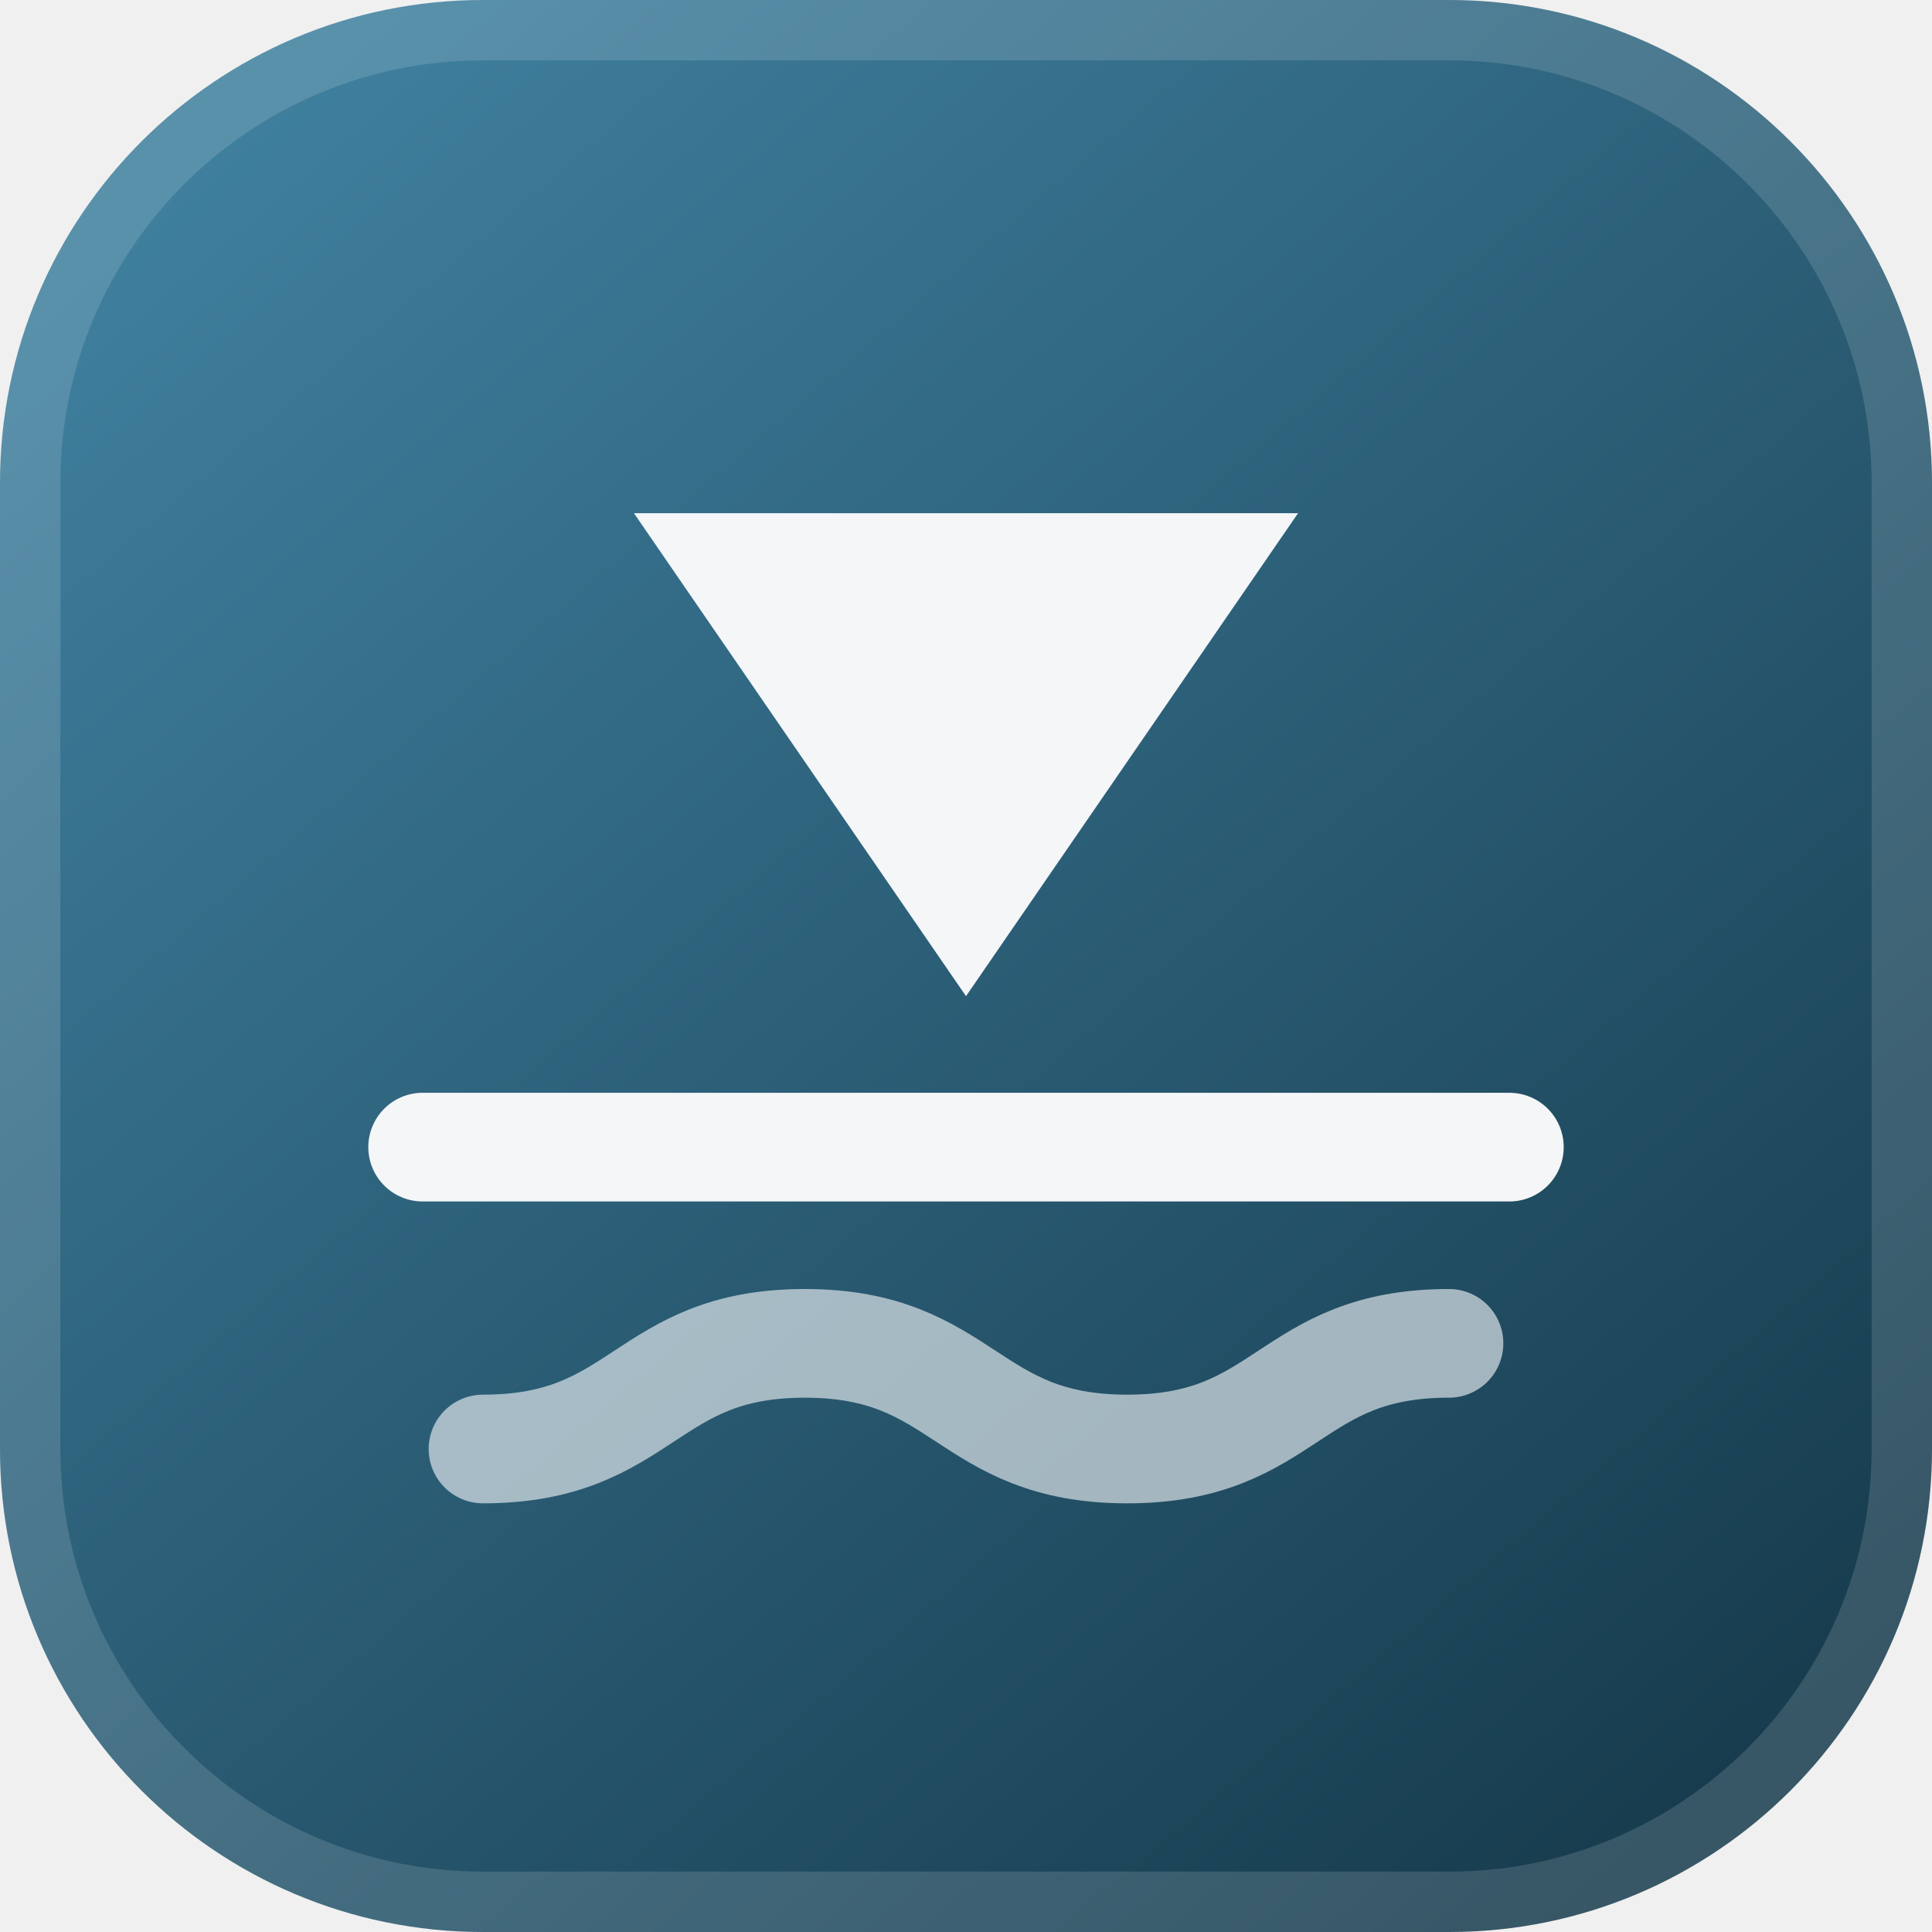
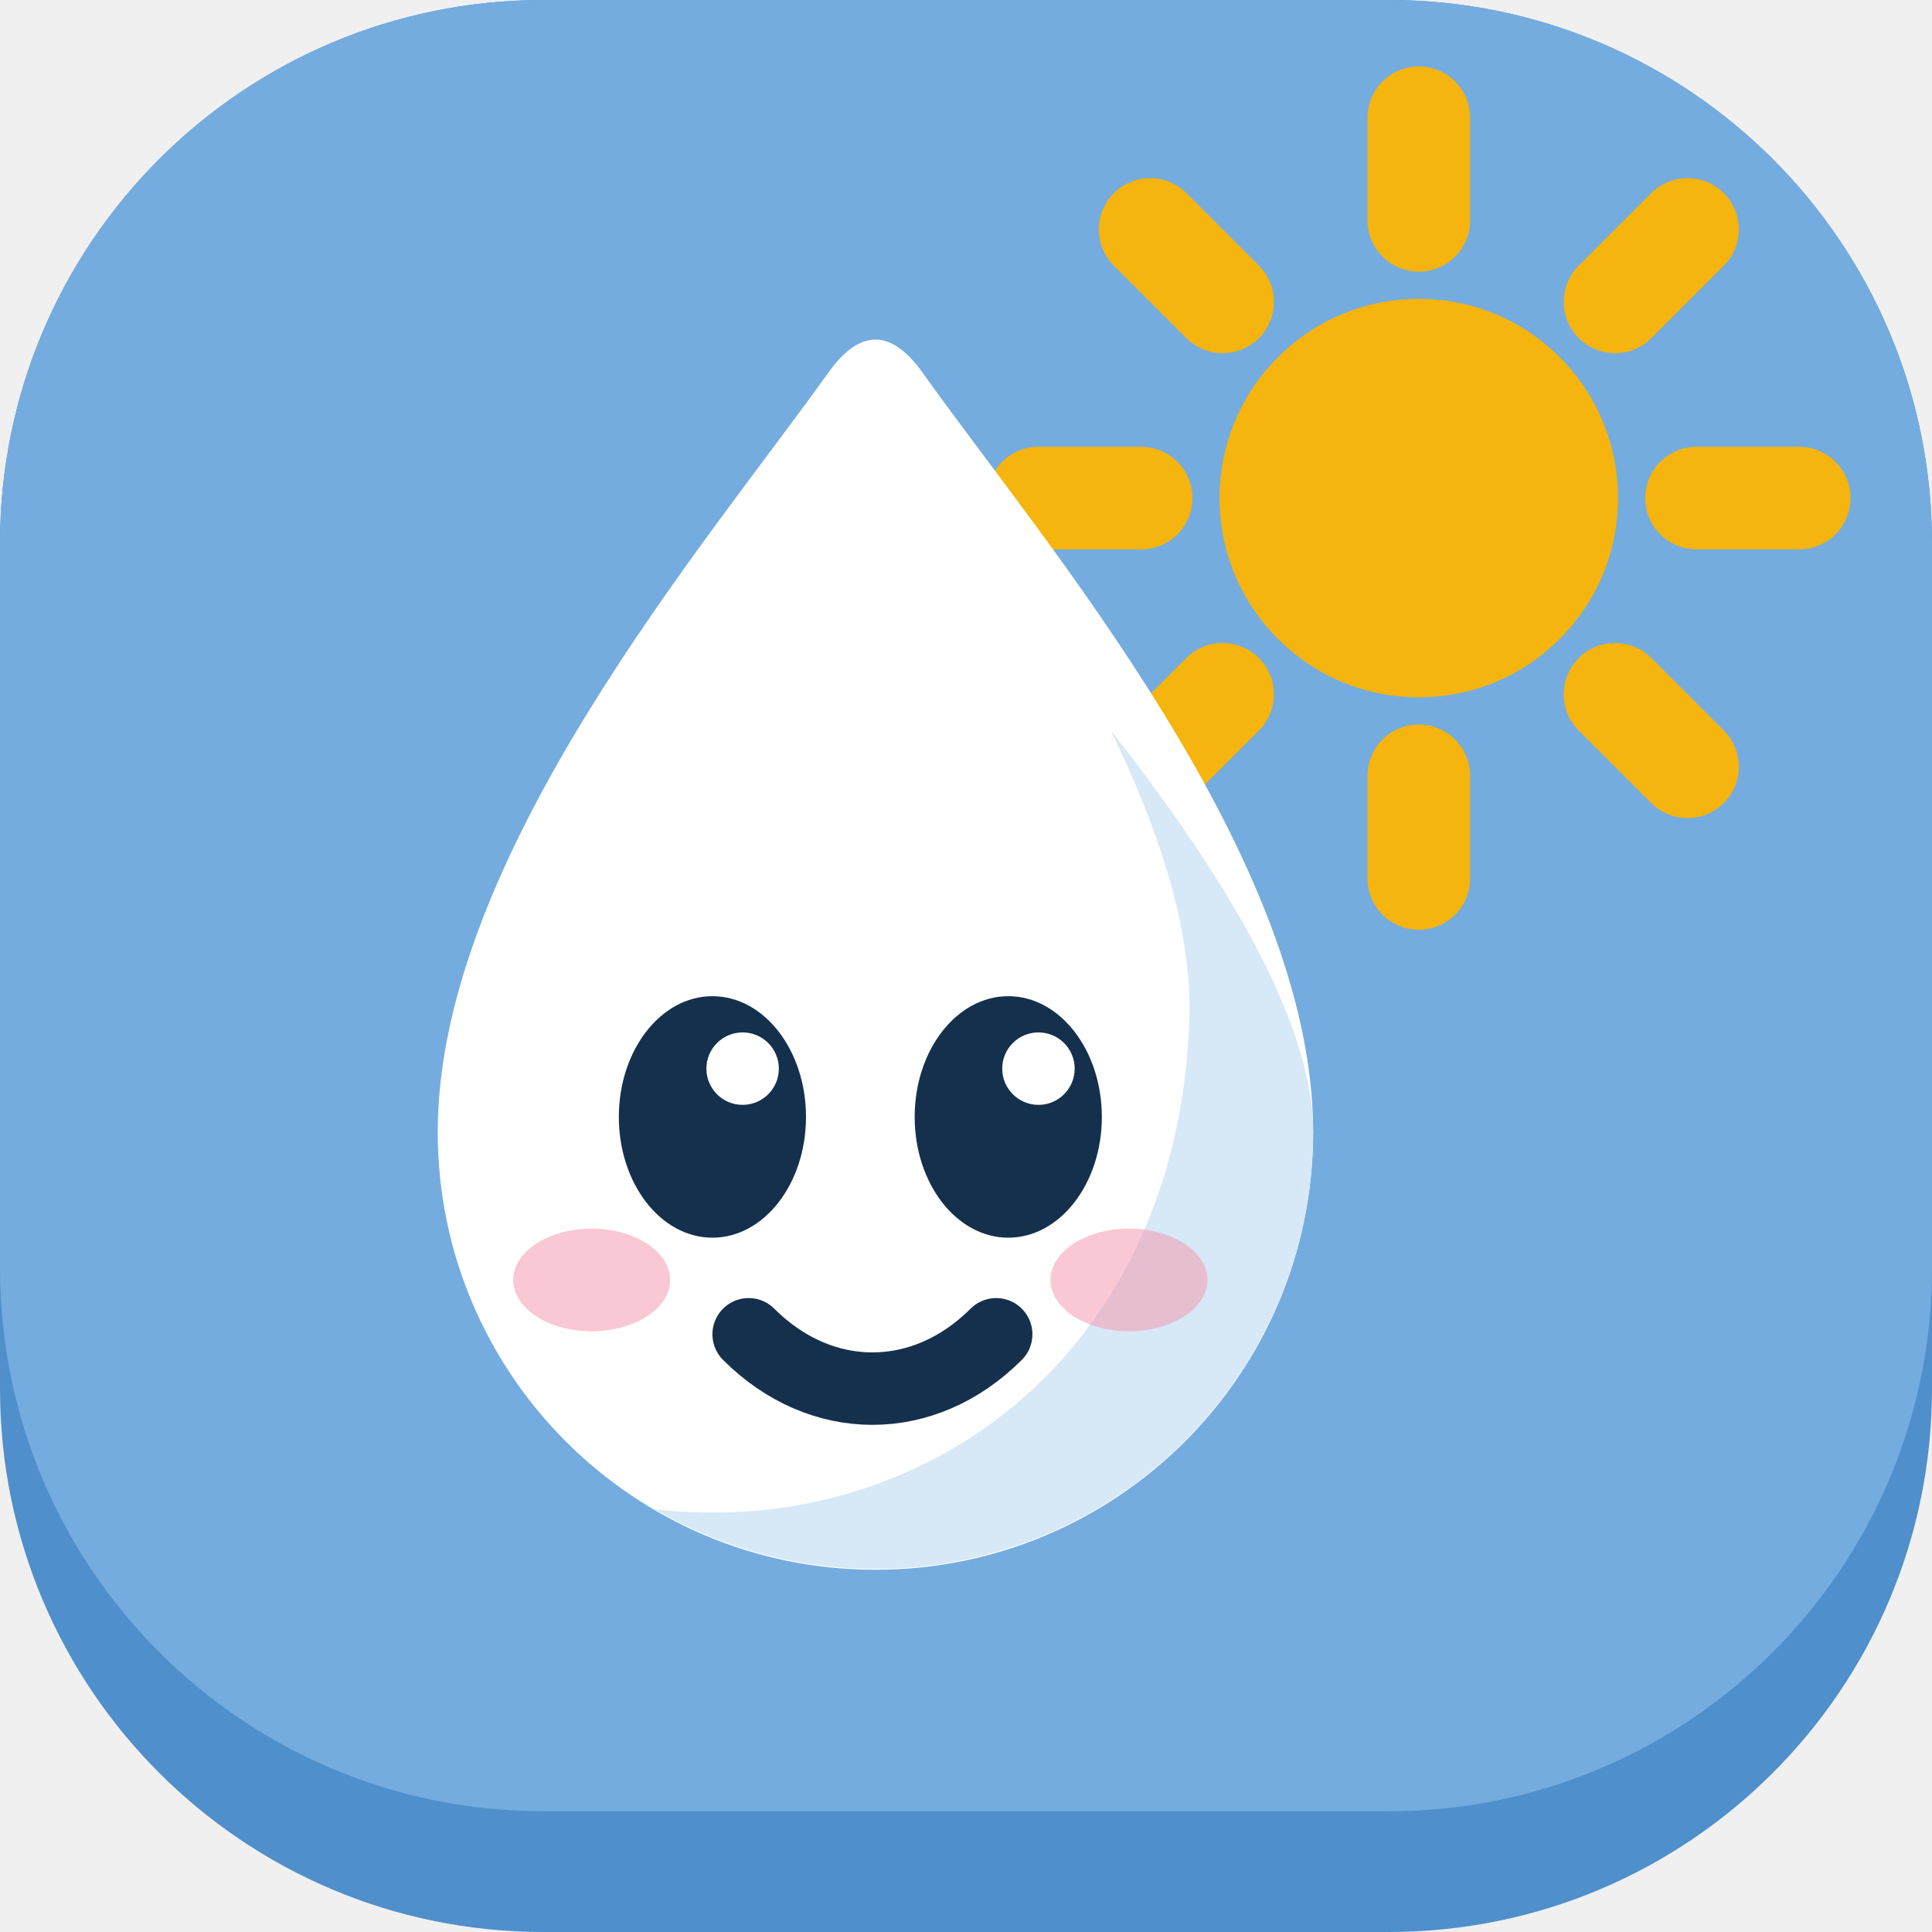
- <svg xmlns="http://www.w3.org/2000/svg" viewBox="0 0 32 32" fill="none">
-   <defs>
-     <linearGradient id="g" x1="4" y1="2" x2="28" y2="30" gradientUnits="userSpaceOnUse">
-       <stop stop-color="#3f7f9e" />
-       <stop offset="1" stop-color="#173c4e" />
-     </linearGradient>
-   </defs>
-   <rect width="32" height="32" rx="8" fill="url(#g)" />
-   <rect x="0.5" y="0.5" width="31" height="31" rx="7.5" stroke="#ffffff" stroke-opacity="0.14" />
-   <path d="M10.5 8.5h11L16 16.5Z" fill="#f4f6f8" />
-   <path d="M7 19h18" stroke="#f4f6f8" stroke-width="1.8" stroke-linecap="round" />
-   <path d="M8 24c2.67 0 2.67-1.75 5.33-1.75S16 24 18.67 24s2.66-1.75 5.33-1.75" stroke="#f4f6f8" stroke-opacity="0.62" stroke-width="1.8" stroke-linecap="round" />
+ <svg xmlns="http://www.w3.org/2000/svg" viewBox="0 0 64 64" fill="none">
+   <rect width="64" height="64" rx="18" fill="#4F8FCB" />
+   <rect width="64" height="60" rx="18" fill="#74ACDF" />
+   <path d="M47.0 7.3L47.0 3.9 M53.5 10.0L55.9 7.6 M56.2 16.5L59.6 16.5 M53.5 23.0L55.9 25.4 M47.0 25.7L47.0 29.1 M40.5 23.0L38.1 25.4 M37.8 16.5L34.4 16.5 M40.5 10.0L38.1 7.6" stroke="#F6B40E" stroke-width="3.4" stroke-linecap="round" />
+   <circle cx="47" cy="16.5" r="6.6" fill="#F6B40E" />
+   <path d="M27.4 12.4Q29 10.1 30.6 12.4C34.6 18 43.5 28.4 43.5 37.5a14.5 14.5 0 0 1-29 0C14.5 28.4 23.4 18 27.4 12.4Z" fill="#FFFFFF" />
+   <path d="M43.5 37.5a14.5 14.5 0 0 1-21.8 12.5C30.5 51 39 45 39.4 33.8c.1-3-1-6.3-2.6-9.6C40.8 29.3 43.5 34 43.5 37.5Z" fill="#D7E8F7" />
+   <ellipse cx="23.6" cy="37" rx="3.1" ry="4" fill="#15304D" />
+   <ellipse cx="33.4" cy="37" rx="3.1" ry="4" fill="#15304D" />
+   <circle cx="24.6" cy="35.4" r="1.2" fill="#FFFFFF" />
+   <circle cx="34.4" cy="35.4" r="1.2" fill="#FFFFFF" />
+   <ellipse cx="19.6" cy="42.4" rx="2.6" ry="1.7" fill="#F49BB0" fill-opacity="0.55" />
+   <ellipse cx="37.4" cy="42.4" rx="2.6" ry="1.7" fill="#F49BB0" fill-opacity="0.55" />
+   <path d="M24.8 44.2c2.4 2.4 5.8 2.4 8.2 0" stroke="#15304D" stroke-width="2.4" stroke-linecap="round" />
</svg>
